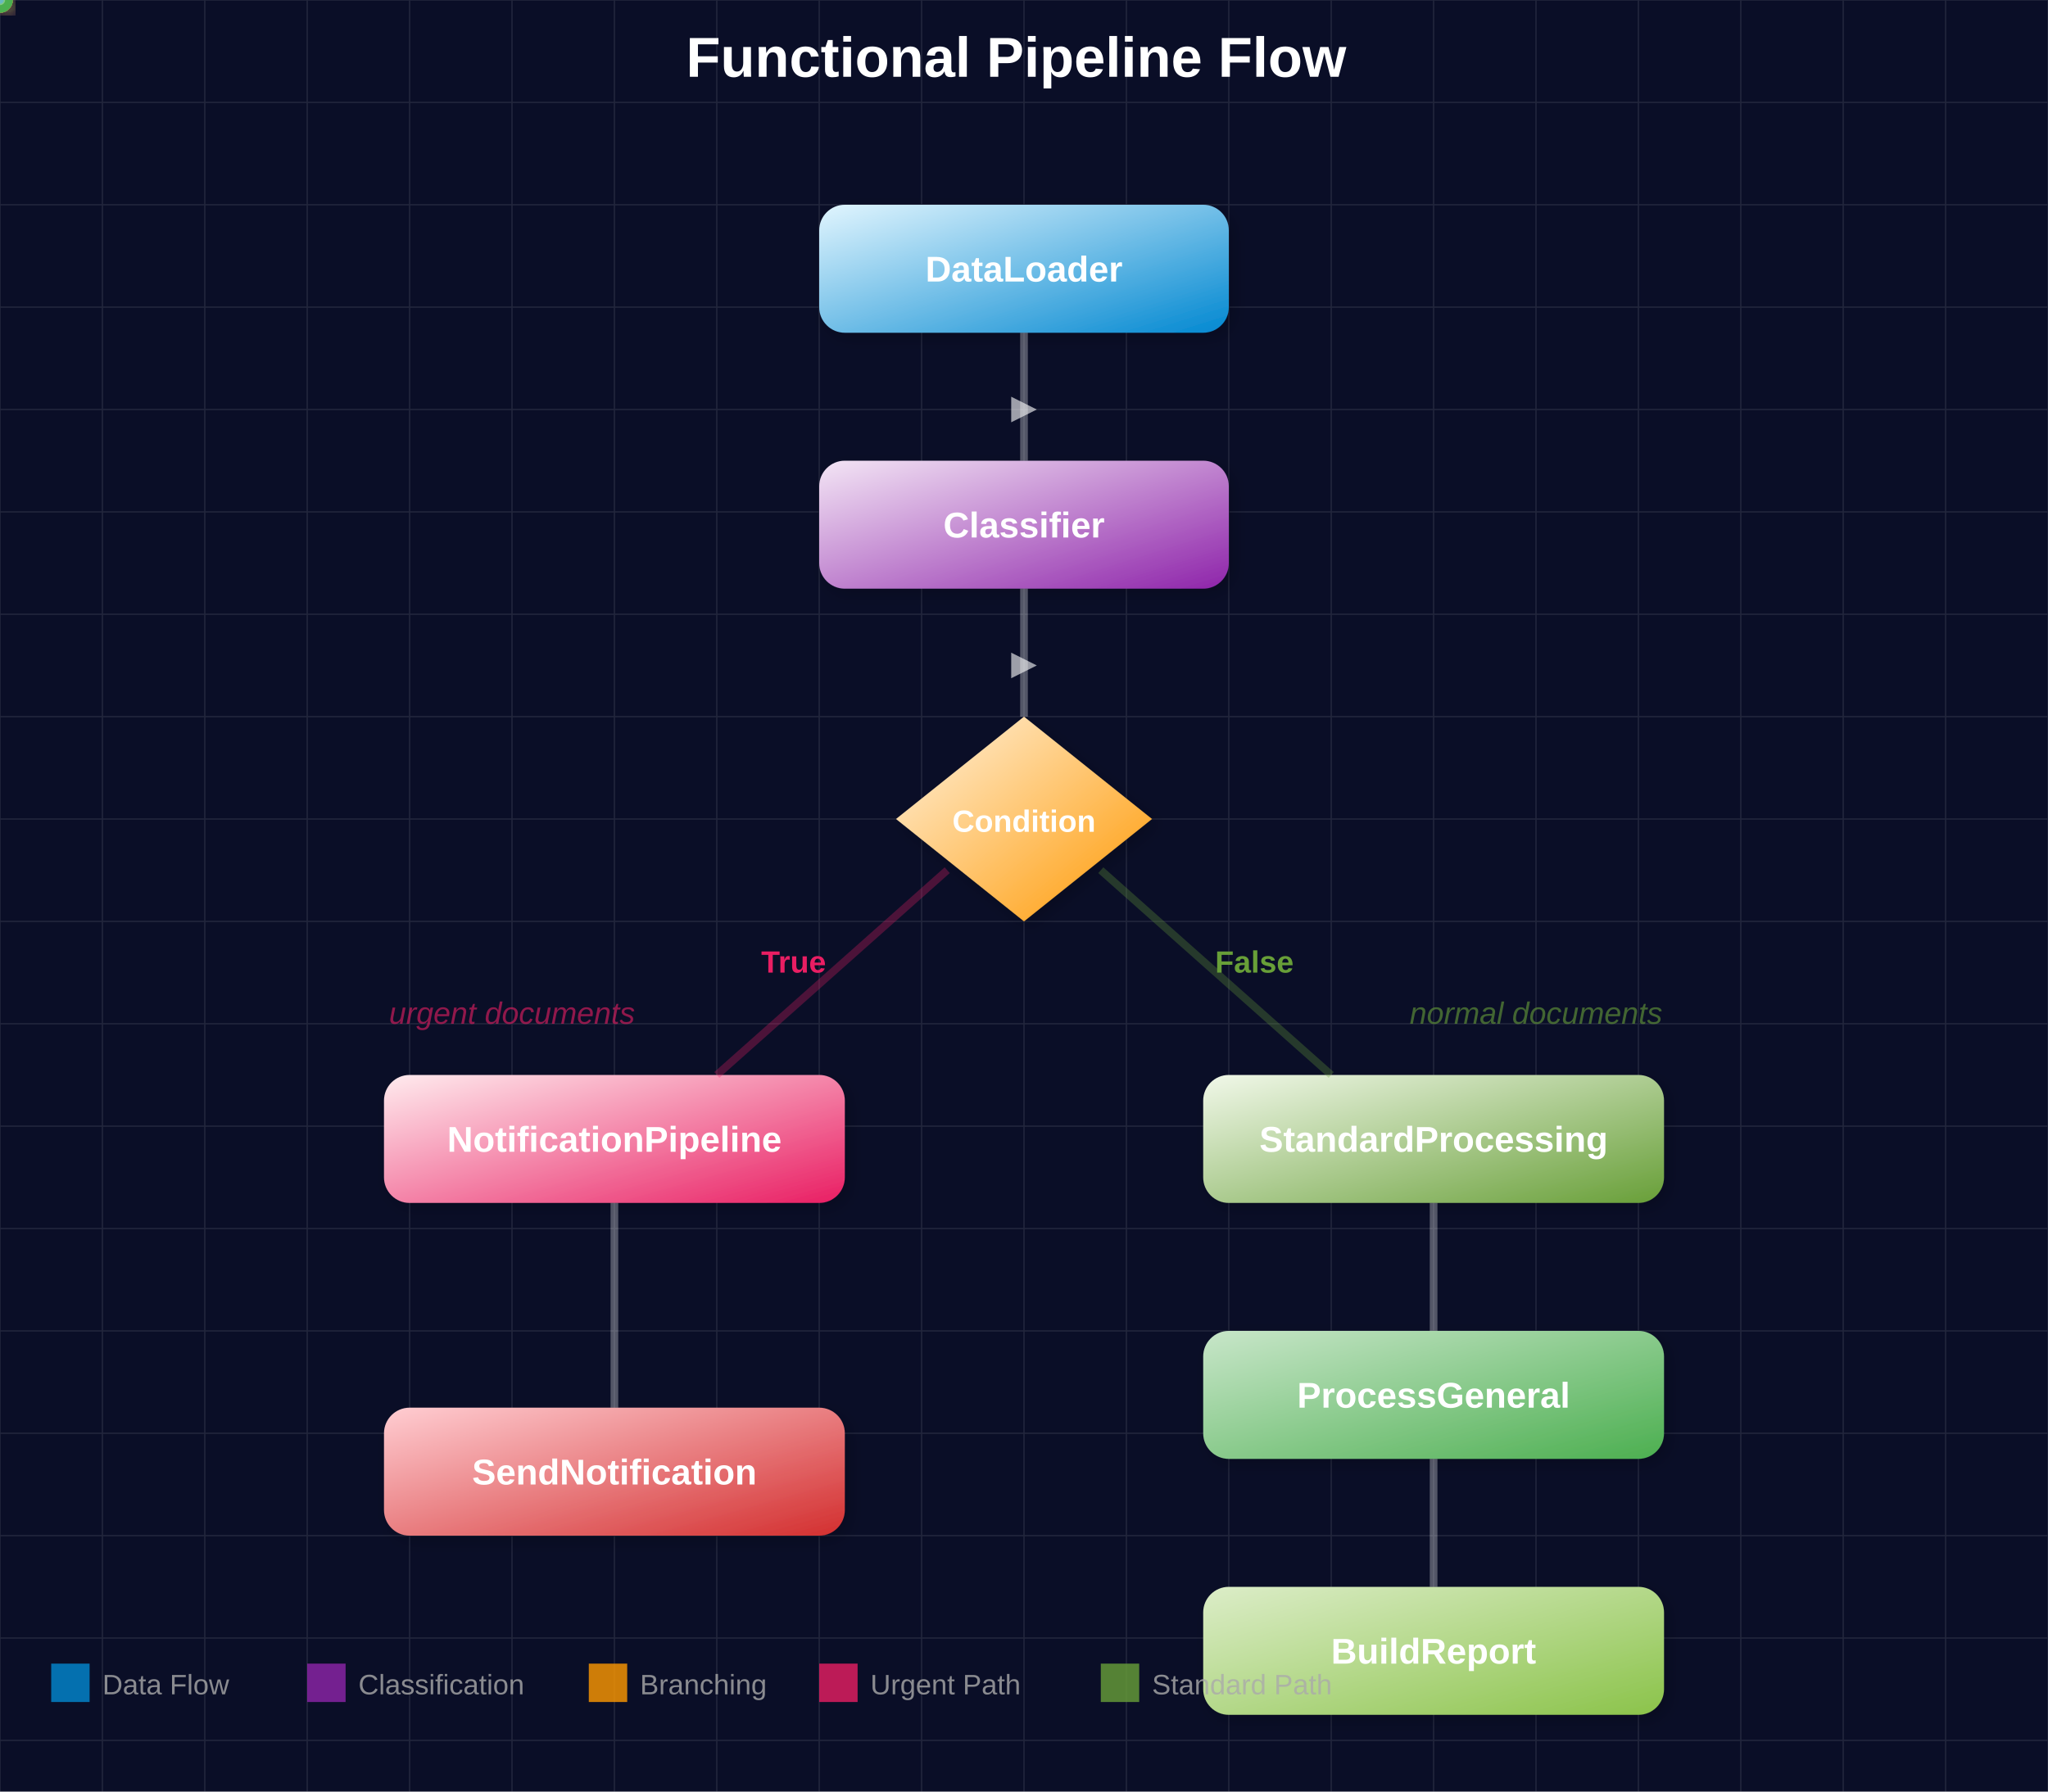
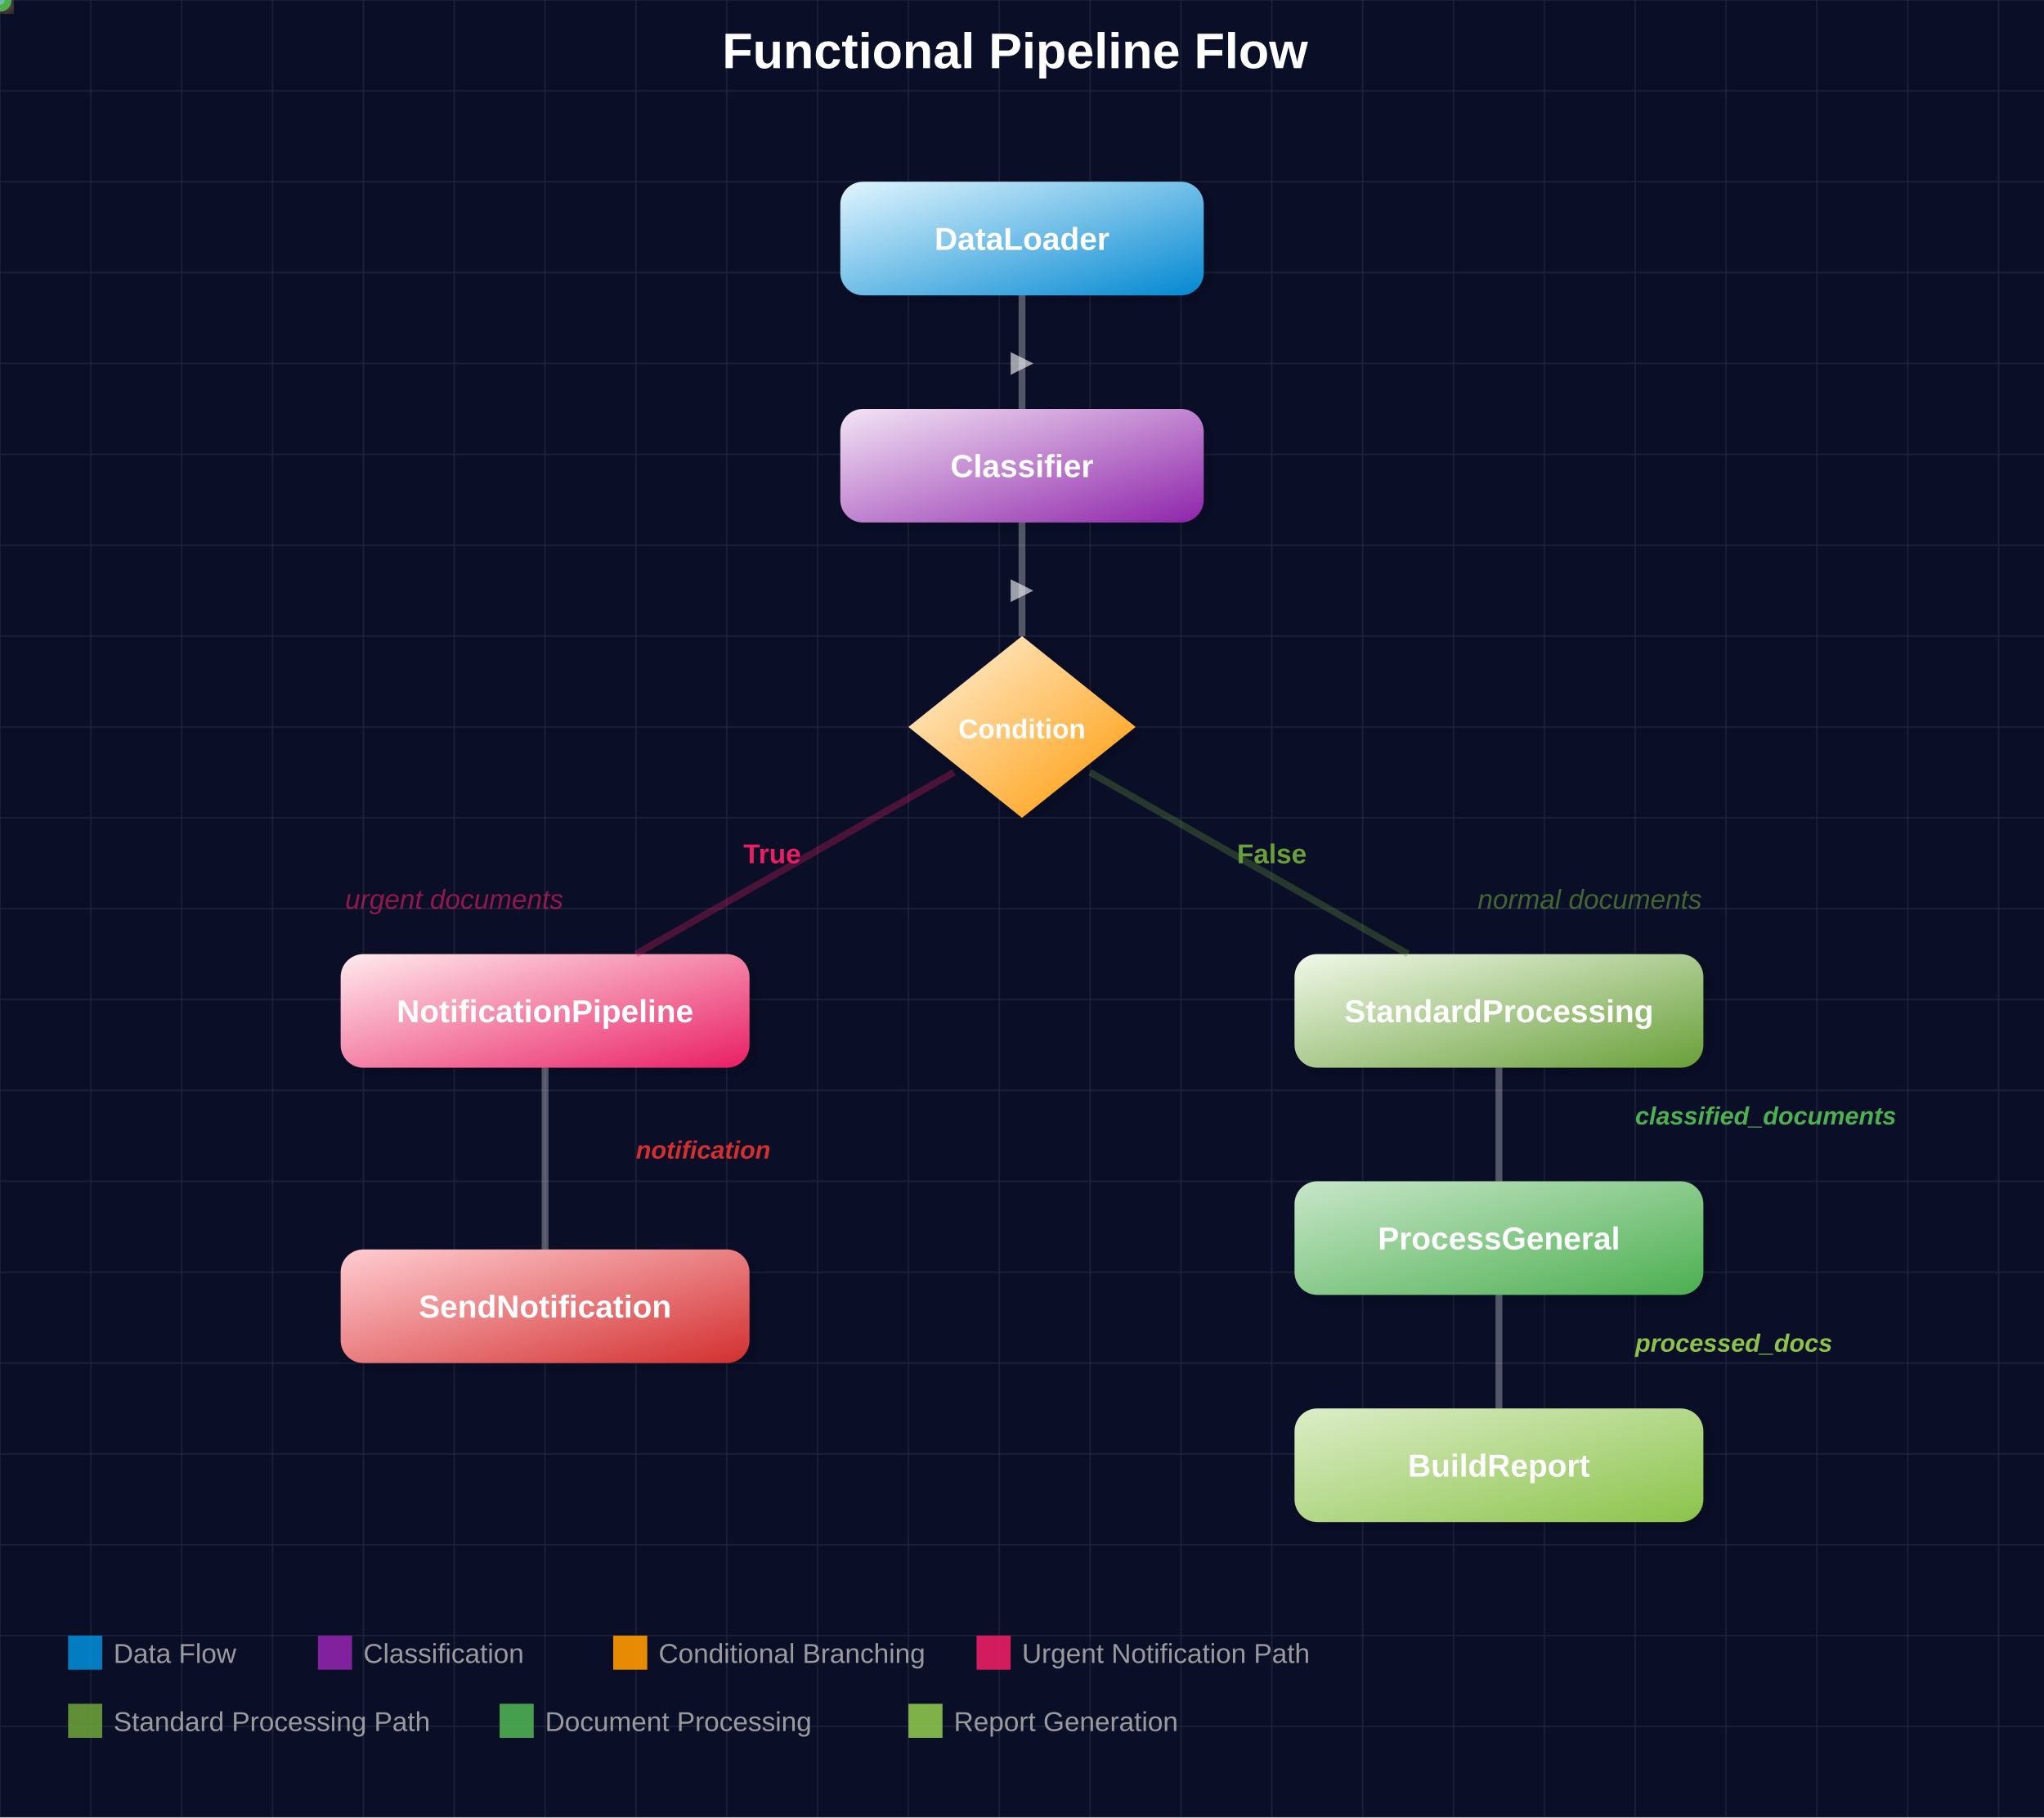
- <svg xmlns="http://www.w3.org/2000/svg" viewBox="0 0 800 700">
+ <svg xmlns="http://www.w3.org/2000/svg" viewBox="0 0 900 800">
  <defs>
    <linearGradient id="dataLoaderGrad" x1="0%" y1="0%" x2="100%" y2="100%">
      <stop offset="0%" style="stop-color:#e1f5fe;stop-opacity:1" />
      <stop offset="100%" style="stop-color:#0288d1;stop-opacity:1" />
    </linearGradient>
    <linearGradient id="classifierGrad" x1="0%" y1="0%" x2="100%" y2="100%">
      <stop offset="0%" style="stop-color:#f3e5f5;stop-opacity:1" />
      <stop offset="100%" style="stop-color:#8e24aa;stop-opacity:1" />
    </linearGradient>
    <linearGradient id="conditionGrad" x1="0%" y1="0%" x2="100%" y2="100%">
      <stop offset="0%" style="stop-color:#fff3e0;stop-opacity:1" />
      <stop offset="100%" style="stop-color:#ff9800;stop-opacity:1" />
    </linearGradient>
    <linearGradient id="notificationGrad" x1="0%" y1="0%" x2="100%" y2="100%">
      <stop offset="0%" style="stop-color:#ffebee;stop-opacity:1" />
      <stop offset="100%" style="stop-color:#e91e63;stop-opacity:1" />
    </linearGradient>
    <linearGradient id="standardGrad" x1="0%" y1="0%" x2="100%" y2="100%">
      <stop offset="0%" style="stop-color:#f1f8e9;stop-opacity:1" />
      <stop offset="100%" style="stop-color:#689f38;stop-opacity:1" />
    </linearGradient>
    <linearGradient id="sendNotifGrad" x1="0%" y1="0%" x2="100%" y2="100%">
      <stop offset="0%" style="stop-color:#ffcdd2;stop-opacity:1" />
      <stop offset="100%" style="stop-color:#d32f2f;stop-opacity:1" />
    </linearGradient>
    <linearGradient id="processGenGrad" x1="0%" y1="0%" x2="100%" y2="100%">
      <stop offset="0%" style="stop-color:#c8e6c9;stop-opacity:1" />
      <stop offset="100%" style="stop-color:#4caf50;stop-opacity:1" />
    </linearGradient>
    <linearGradient id="buildReportGrad" x1="0%" y1="0%" x2="100%" y2="100%">
      <stop offset="0%" style="stop-color:#dcedc8;stop-opacity:1" />
      <stop offset="100%" style="stop-color:#8bc34a;stop-opacity:1" />
    </linearGradient>
    <filter id="glow">
      <feGaussianBlur stdDeviation="4" result="coloredBlur" />
      <feMerge>
        <feMergeNode in="coloredBlur" />
        <feMergeNode in="SourceGraphic" />
      </feMerge>
    </filter>
    <filter id="shadow" x="-50%" y="-50%" width="200%" height="200%">
      <feDropShadow dx="2" dy="2" stdDeviation="3" flood-color="#000" flood-opacity="0.2" />
    </filter>
  </defs>
-   <rect width="800" height="700" fill="#0a0e27">
+   <rect width="900" height="800" fill="#0a0e27">
    <animate attributeName="fill" values="#0a0e27;#1a1e37;#0a0e27" dur="6s" repeatCount="indefinite" />
  </rect>
  <pattern id="grid" x="0" y="0" width="40" height="40" patternUnits="userSpaceOnUse">
    <rect x="0" y="0" width="40" height="40" fill="none" stroke="#ffffff" stroke-width="0.5" opacity="0.1" />
  </pattern>
-   <rect width="800" height="700" fill="url(#grid)" />
-   <text x="400" y="30" text-anchor="middle" font-family="'Segoe UI', Arial, sans-serif" font-size="22" font-weight="bold" fill="#fff">
+   <rect width="900" height="800" fill="url(#grid)" />
+   <text x="450" y="30" text-anchor="middle" font-family="'Segoe UI', Arial, sans-serif" font-size="22" font-weight="bold" fill="#fff">
    Functional Pipeline Flow
    <animate attributeName="fill" values="#fff;#4facfe;#f093fb;#fff" dur="4s" repeatCount="indefinite" />
  </text>
  <g id="dataLoader">
-     <rect x="320" y="80" width="160" height="50" rx="10" fill="url(#dataLoaderGrad)" filter="url(#shadow)" />
-     <text x="400" y="110" text-anchor="middle" font-family="Arial" font-size="14" font-weight="bold" fill="white">
+     <rect x="370" y="80" width="160" height="50" rx="10" fill="url(#dataLoaderGrad)" filter="url(#shadow)" />
+     <text x="450" y="110" text-anchor="middle" font-family="Arial" font-size="14" font-weight="bold" fill="white">
      DataLoader
    </text>
  </g>
  <g id="classifier">
-     <rect x="320" y="180" width="160" height="50" rx="10" fill="url(#classifierGrad)" filter="url(#shadow)">
+     <rect x="370" y="180" width="160" height="50" rx="10" fill="url(#classifierGrad)" filter="url(#shadow)">
      <animate attributeName="opacity" values="0.7;1;0.7" dur="2s" begin="0.5s" repeatCount="indefinite" />
    </rect>
-     <text x="400" y="210" text-anchor="middle" font-family="Arial" font-size="14" font-weight="bold" fill="white">
+     <text x="450" y="210" text-anchor="middle" font-family="Arial" font-size="14" font-weight="bold" fill="white">
      Classifier
    </text>
  </g>
  <g id="condition">
-     <path d="M 400 280 L 450 320 L 400 360 L 350 320 Z" fill="url(#conditionGrad)" filter="url(#shadow)">
+     <path d="M 450 280 L 500 320 L 450 360 L 400 320 Z" fill="url(#conditionGrad)" filter="url(#shadow)">
      <animate attributeName="opacity" values="0.7;1;0.7" dur="2s" begin="1s" repeatCount="indefinite" />
    </path>
-     <text x="400" y="325" text-anchor="middle" font-family="Arial" font-size="12" font-weight="bold" fill="white">
+     <text x="450" y="325" text-anchor="middle" font-family="Arial" font-size="12" font-weight="bold" fill="white">
      Condition
    </text>
  </g>
  <g id="notificationPipeline">
    <rect x="150" y="420" width="180" height="50" rx="10" fill="url(#notificationGrad)" filter="url(#shadow)">
      <animate attributeName="opacity" values="0.7;1;0.7" dur="2s" begin="1.5s" repeatCount="indefinite" />
    </rect>
    <text x="240" y="450" text-anchor="middle" font-family="Arial" font-size="14" font-weight="bold" fill="white">
      NotificationPipeline
    </text>
  </g>
  <g id="standardProcessing">
-     <rect x="470" y="420" width="180" height="50" rx="10" fill="url(#standardGrad)" filter="url(#shadow)">
+     <rect x="570" y="420" width="180" height="50" rx="10" fill="url(#standardGrad)" filter="url(#shadow)">
      <animate attributeName="opacity" values="0.7;1;0.7" dur="2s" begin="1.5s" repeatCount="indefinite" />
    </rect>
-     <text x="560" y="450" text-anchor="middle" font-family="Arial" font-size="14" font-weight="bold" fill="white">
+     <text x="660" y="450" text-anchor="middle" font-family="Arial" font-size="14" font-weight="bold" fill="white">
      StandardProcessing
    </text>
  </g>
  <g id="sendNotification">
    <rect x="150" y="550" width="180" height="50" rx="10" fill="url(#sendNotifGrad)" filter="url(#shadow)">
      <animate attributeName="opacity" values="0.7;1;0.7" dur="2s" begin="2s" repeatCount="indefinite" />
    </rect>
    <text x="240" y="580" text-anchor="middle" font-family="Arial" font-size="14" font-weight="bold" fill="white">
      SendNotification
    </text>
  </g>
  <g id="processGeneral">
-     <rect x="470" y="520" width="180" height="50" rx="10" fill="url(#processGenGrad)" filter="url(#shadow)">
+     <rect x="570" y="520" width="180" height="50" rx="10" fill="url(#processGenGrad)" filter="url(#shadow)">
      <animate attributeName="opacity" values="0.7;1;0.7" dur="2s" begin="2.5s" repeatCount="indefinite" />
    </rect>
-     <text x="560" y="550" text-anchor="middle" font-family="Arial" font-size="14" font-weight="bold" fill="white">
+     <text x="660" y="550" text-anchor="middle" font-family="Arial" font-size="14" font-weight="bold" fill="white">
      ProcessGeneral
    </text>
  </g>
  <g id="buildReport">
-     <rect x="470" y="620" width="180" height="50" rx="10" fill="url(#buildReportGrad)" filter="url(#shadow)">
+     <rect x="570" y="620" width="180" height="50" rx="10" fill="url(#buildReportGrad)" filter="url(#shadow)">
      <animate attributeName="opacity" values="0.7;1;0.7" dur="2s" begin="3s" repeatCount="indefinite" />
    </rect>
-     <text x="560" y="650" text-anchor="middle" font-family="Arial" font-size="14" font-weight="bold" fill="white">
+     <text x="660" y="650" text-anchor="middle" font-family="Arial" font-size="14" font-weight="bold" fill="white">
      BuildReport
    </text>
  </g>
-   <line x1="400" y1="130" x2="400" y2="180" stroke="#fff" stroke-width="3" opacity="0.3" />
+   <line x1="450" y1="130" x2="450" y2="180" stroke="#fff" stroke-width="3" opacity="0.3" />
  <circle r="5" fill="#0288d1" filter="url(#glow)">
    <animateMotion dur="0.8s" repeatCount="indefinite">
      <mpath href="#path1" />
    </animateMotion>
  </circle>
-   <path id="path1" d="M400,130 L400,180" fill="none" />
-   <line x1="400" y1="230" x2="400" y2="280" stroke="#fff" stroke-width="3" opacity="0.3" />
+   <path id="path1" d="M450,130 L450,180" fill="none" />
+   <line x1="450" y1="230" x2="450" y2="280" stroke="#fff" stroke-width="3" opacity="0.3" />
  <circle r="5" fill="#8e24aa" filter="url(#glow)">
    <animateMotion dur="0.8s" begin="0.5s" repeatCount="indefinite">
      <mpath href="#path2" />
    </animateMotion>
  </circle>
-   <path id="path2" d="M400,230 L400,280" fill="none" />
-   <line x1="370" y1="340" x2="280" y2="420" stroke="#e91e63" stroke-width="3" opacity="0.3" />
-   <text x="310" y="380" text-anchor="middle" font-family="Arial" font-size="12" fill="#e91e63" font-weight="bold">
+   <path id="path2" d="M450,230 L450,280" fill="none" />
+   <line x1="420" y1="340" x2="280" y2="420" stroke="#e91e63" stroke-width="3" opacity="0.3" />
+   <text x="340" y="380" text-anchor="middle" font-family="Arial" font-size="12" fill="#e91e63" font-weight="bold">
    True
  </text>
  <circle r="5" fill="#ff9800" filter="url(#glow)">
    <animateMotion dur="1s" begin="1s" repeatCount="indefinite">
      <mpath href="#path3" />
    </animateMotion>
  </circle>
-   <path id="path3" d="M370,340 L280,420" fill="none" />
-   <line x1="430" y1="340" x2="520" y2="420" stroke="#689f38" stroke-width="3" opacity="0.3" />
-   <text x="490" y="380" text-anchor="middle" font-family="Arial" font-size="12" fill="#689f38" font-weight="bold">
+   <path id="path3" d="M420,340 L280,420" fill="none" />
+   <line x1="480" y1="340" x2="620" y2="420" stroke="#689f38" stroke-width="3" opacity="0.3" />
+   <text x="560" y="380" text-anchor="middle" font-family="Arial" font-size="12" fill="#689f38" font-weight="bold">
    False
  </text>
  <circle r="5" fill="#ff9800" filter="url(#glow)">
    <animateMotion dur="1s" begin="1s" repeatCount="indefinite">
      <mpath href="#path4" />
    </animateMotion>
  </circle>
-   <path id="path4" d="M430,340 L520,420" fill="none" />
+   <path id="path4" d="M480,340 L620,420" fill="none" />
  <line x1="240" y1="470" x2="240" y2="550" stroke="#fff" stroke-width="3" opacity="0.3" />
+   <text x="280" y="510" font-family="Arial" font-size="11" fill="#d32f2f" font-style="italic" font-weight="bold">
+     notification
+   </text>
  <circle r="5" fill="#e91e63" filter="url(#glow)">
    <animateMotion dur="0.8s" begin="1.5s" repeatCount="indefinite">
      <mpath href="#path5" />
    </animateMotion>
  </circle>
  <path id="path5" d="M240,470 L240,550" fill="none" />
-   <line x1="560" y1="470" x2="560" y2="520" stroke="#fff" stroke-width="3" opacity="0.3" />
+   <line x1="660" y1="470" x2="660" y2="520" stroke="#fff" stroke-width="3" opacity="0.3" />
+   <text x="720" y="495" font-family="Arial" font-size="11" fill="#4caf50" font-style="italic" font-weight="bold">
+     classified_documents
+   </text>
  <circle r="5" fill="#689f38" filter="url(#glow)">
    <animateMotion dur="0.8s" begin="1.5s" repeatCount="indefinite">
      <mpath href="#path6" />
    </animateMotion>
  </circle>
-   <path id="path6" d="M560,470 L560,520" fill="none" />
-   <line x1="560" y1="570" x2="560" y2="620" stroke="#fff" stroke-width="3" opacity="0.3" />
+   <path id="path6" d="M660,470 L660,520" fill="none" />
+   <line x1="660" y1="570" x2="660" y2="620" stroke="#fff" stroke-width="3" opacity="0.3" />
+   <text x="720" y="595" font-family="Arial" font-size="11" fill="#8bc34a" font-style="italic" font-weight="bold">
+     processed_docs
+   </text>
  <circle r="5" fill="#4caf50" filter="url(#glow)">
    <animateMotion dur="0.8s" begin="2.5s" repeatCount="indefinite">
      <mpath href="#path7" />
    </animateMotion>
  </circle>
-   <path id="path7" d="M560,570 L560,620" fill="none" />
+   <path id="path7" d="M660,570 L660,620" fill="none" />
  <g id="status-indicators">
-     <circle cx="400" cy="105" r="90" fill="none" stroke="#0288d1" stroke-width="2" opacity="0">
+     <circle cx="450" cy="105" r="90" fill="none" stroke="#0288d1" stroke-width="2" opacity="0">
      <animate attributeName="r" values="90;100;90" dur="2s" repeatCount="indefinite" />
      <animate attributeName="opacity" values="0;0.5;0" dur="2s" repeatCount="indefinite" />
    </circle>
-     <circle cx="400" cy="205" r="90" fill="none" stroke="#8e24aa" stroke-width="2" opacity="0">
+     <circle cx="450" cy="205" r="90" fill="none" stroke="#8e24aa" stroke-width="2" opacity="0">
      <animate attributeName="r" values="90;100;90" dur="2s" begin="0.5s" repeatCount="indefinite" />
      <animate attributeName="opacity" values="0;0.5;0" dur="2s" begin="0.5s" repeatCount="indefinite" />
    </circle>
-     <circle cx="400" cy="320" r="70" fill="none" stroke="#ff9800" stroke-width="2" opacity="0">
+     <circle cx="450" cy="320" r="70" fill="none" stroke="#ff9800" stroke-width="2" opacity="0">
      <animate attributeName="r" values="70;80;70" dur="2s" begin="1s" repeatCount="indefinite" />
      <animate attributeName="opacity" values="0;0.5;0" dur="2s" begin="1s" repeatCount="indefinite" />
    </circle>
  </g>
  <g id="particles">
    <circle r="2" fill="#fff" opacity="0.3">
      <animateMotion dur="15s" repeatCount="indefinite">
        <mpath href="#particlePath" />
      </animateMotion>
    </circle>
    <circle r="1.5" fill="#4facfe" opacity="0.5">
      <animateMotion dur="12s" repeatCount="indefinite">
        <mpath href="#particlePath2" />
      </animateMotion>
    </circle>
  </g>
-   <path id="particlePath" d="M100,80 Q400,50 700,80 Q400,600 100,80" fill="none" />
-   <path id="particlePath2" d="M700,600 Q400,650 100,600 Q400,100 700,600" fill="none" />
+   <path id="particlePath" d="M100,80 Q450,50 800,80 Q450,700 100,80" fill="none" />
+   <path id="particlePath2" d="M800,700 Q450,750 100,700 Q450,100 800,700" fill="none" />
  <g id="branches" opacity="0.6">
    <text x="200" y="400" text-anchor="middle" font-family="Arial" font-size="12" fill="#e91e63" font-style="italic">
      urgent documents
    </text>
-     <text x="600" y="400" text-anchor="middle" font-family="Arial" font-size="12" fill="#689f38" font-style="italic">
+     <text x="700" y="400" text-anchor="middle" font-family="Arial" font-size="12" fill="#689f38" font-style="italic">
      normal documents
    </text>
  </g>
-   <g id="legend" opacity="0.8">
-     <rect x="20" y="650" width="15" height="15" fill="#0288d1" />
-     <text x="40" y="662" font-family="Arial" font-size="11" fill="#aaa">Data Flow</text>
-     <rect x="120" y="650" width="15" height="15" fill="#8e24aa" />
-     <text x="140" y="662" font-family="Arial" font-size="11" fill="#aaa">Classification</text>
-     <rect x="230" y="650" width="15" height="15" fill="#ff9800" />
-     <text x="250" y="662" font-family="Arial" font-size="11" fill="#aaa">Branching</text>
-     <rect x="320" y="650" width="15" height="15" fill="#e91e63" />
-     <text x="340" y="662" font-family="Arial" font-size="11" fill="#aaa">Urgent Path</text>
-     <rect x="430" y="650" width="15" height="15" fill="#689f38" />
-     <text x="450" y="662" font-family="Arial" font-size="11" fill="#aaa">Standard Path</text>
+   <g id="legend" opacity="0.9">
+     <rect x="30" y="720" width="15" height="15" fill="#0288d1" />
+     <text x="50" y="732" font-family="Arial" font-size="12" fill="#aaa">Data Flow</text>
+     <rect x="140" y="720" width="15" height="15" fill="#8e24aa" />
+     <text x="160" y="732" font-family="Arial" font-size="12" fill="#aaa">Classification</text>
+     <rect x="270" y="720" width="15" height="15" fill="#ff9800" />
+     <text x="290" y="732" font-family="Arial" font-size="12" fill="#aaa">Conditional Branching</text>
+     <rect x="430" y="720" width="15" height="15" fill="#e91e63" />
+     <text x="450" y="732" font-family="Arial" font-size="12" fill="#aaa">Urgent Notification Path</text>
+     <rect x="30" y="750" width="15" height="15" fill="#689f38" />
+     <text x="50" y="762" font-family="Arial" font-size="12" fill="#aaa">Standard Processing Path</text>
+     <rect x="220" y="750" width="15" height="15" fill="#4caf50" />
+     <text x="240" y="762" font-family="Arial" font-size="12" fill="#aaa">Document Processing</text>
+     <rect x="400" y="750" width="15" height="15" fill="#8bc34a" />
+     <text x="420" y="762" font-family="Arial" font-size="12" fill="#aaa">Report Generation</text>
  </g>
  <g id="flow-indicators">
-     <polygon points="395,155 405,160 395,165" fill="#fff" opacity="0.6">
+     <polygon points="445,155 455,160 445,165" fill="#fff" opacity="0.6">
      <animate attributeName="opacity" values="0.6;1;0.6" dur="1s" repeatCount="indefinite" />
    </polygon>
-     <polygon points="395,255 405,260 395,265" fill="#fff" opacity="0.6">
+     <polygon points="445,255 455,260 445,265" fill="#fff" opacity="0.6">
      <animate attributeName="opacity" values="0.6;1;0.6" dur="1s" begin="0.5s" repeatCount="indefinite" />
    </polygon>
  </g>
</svg>
